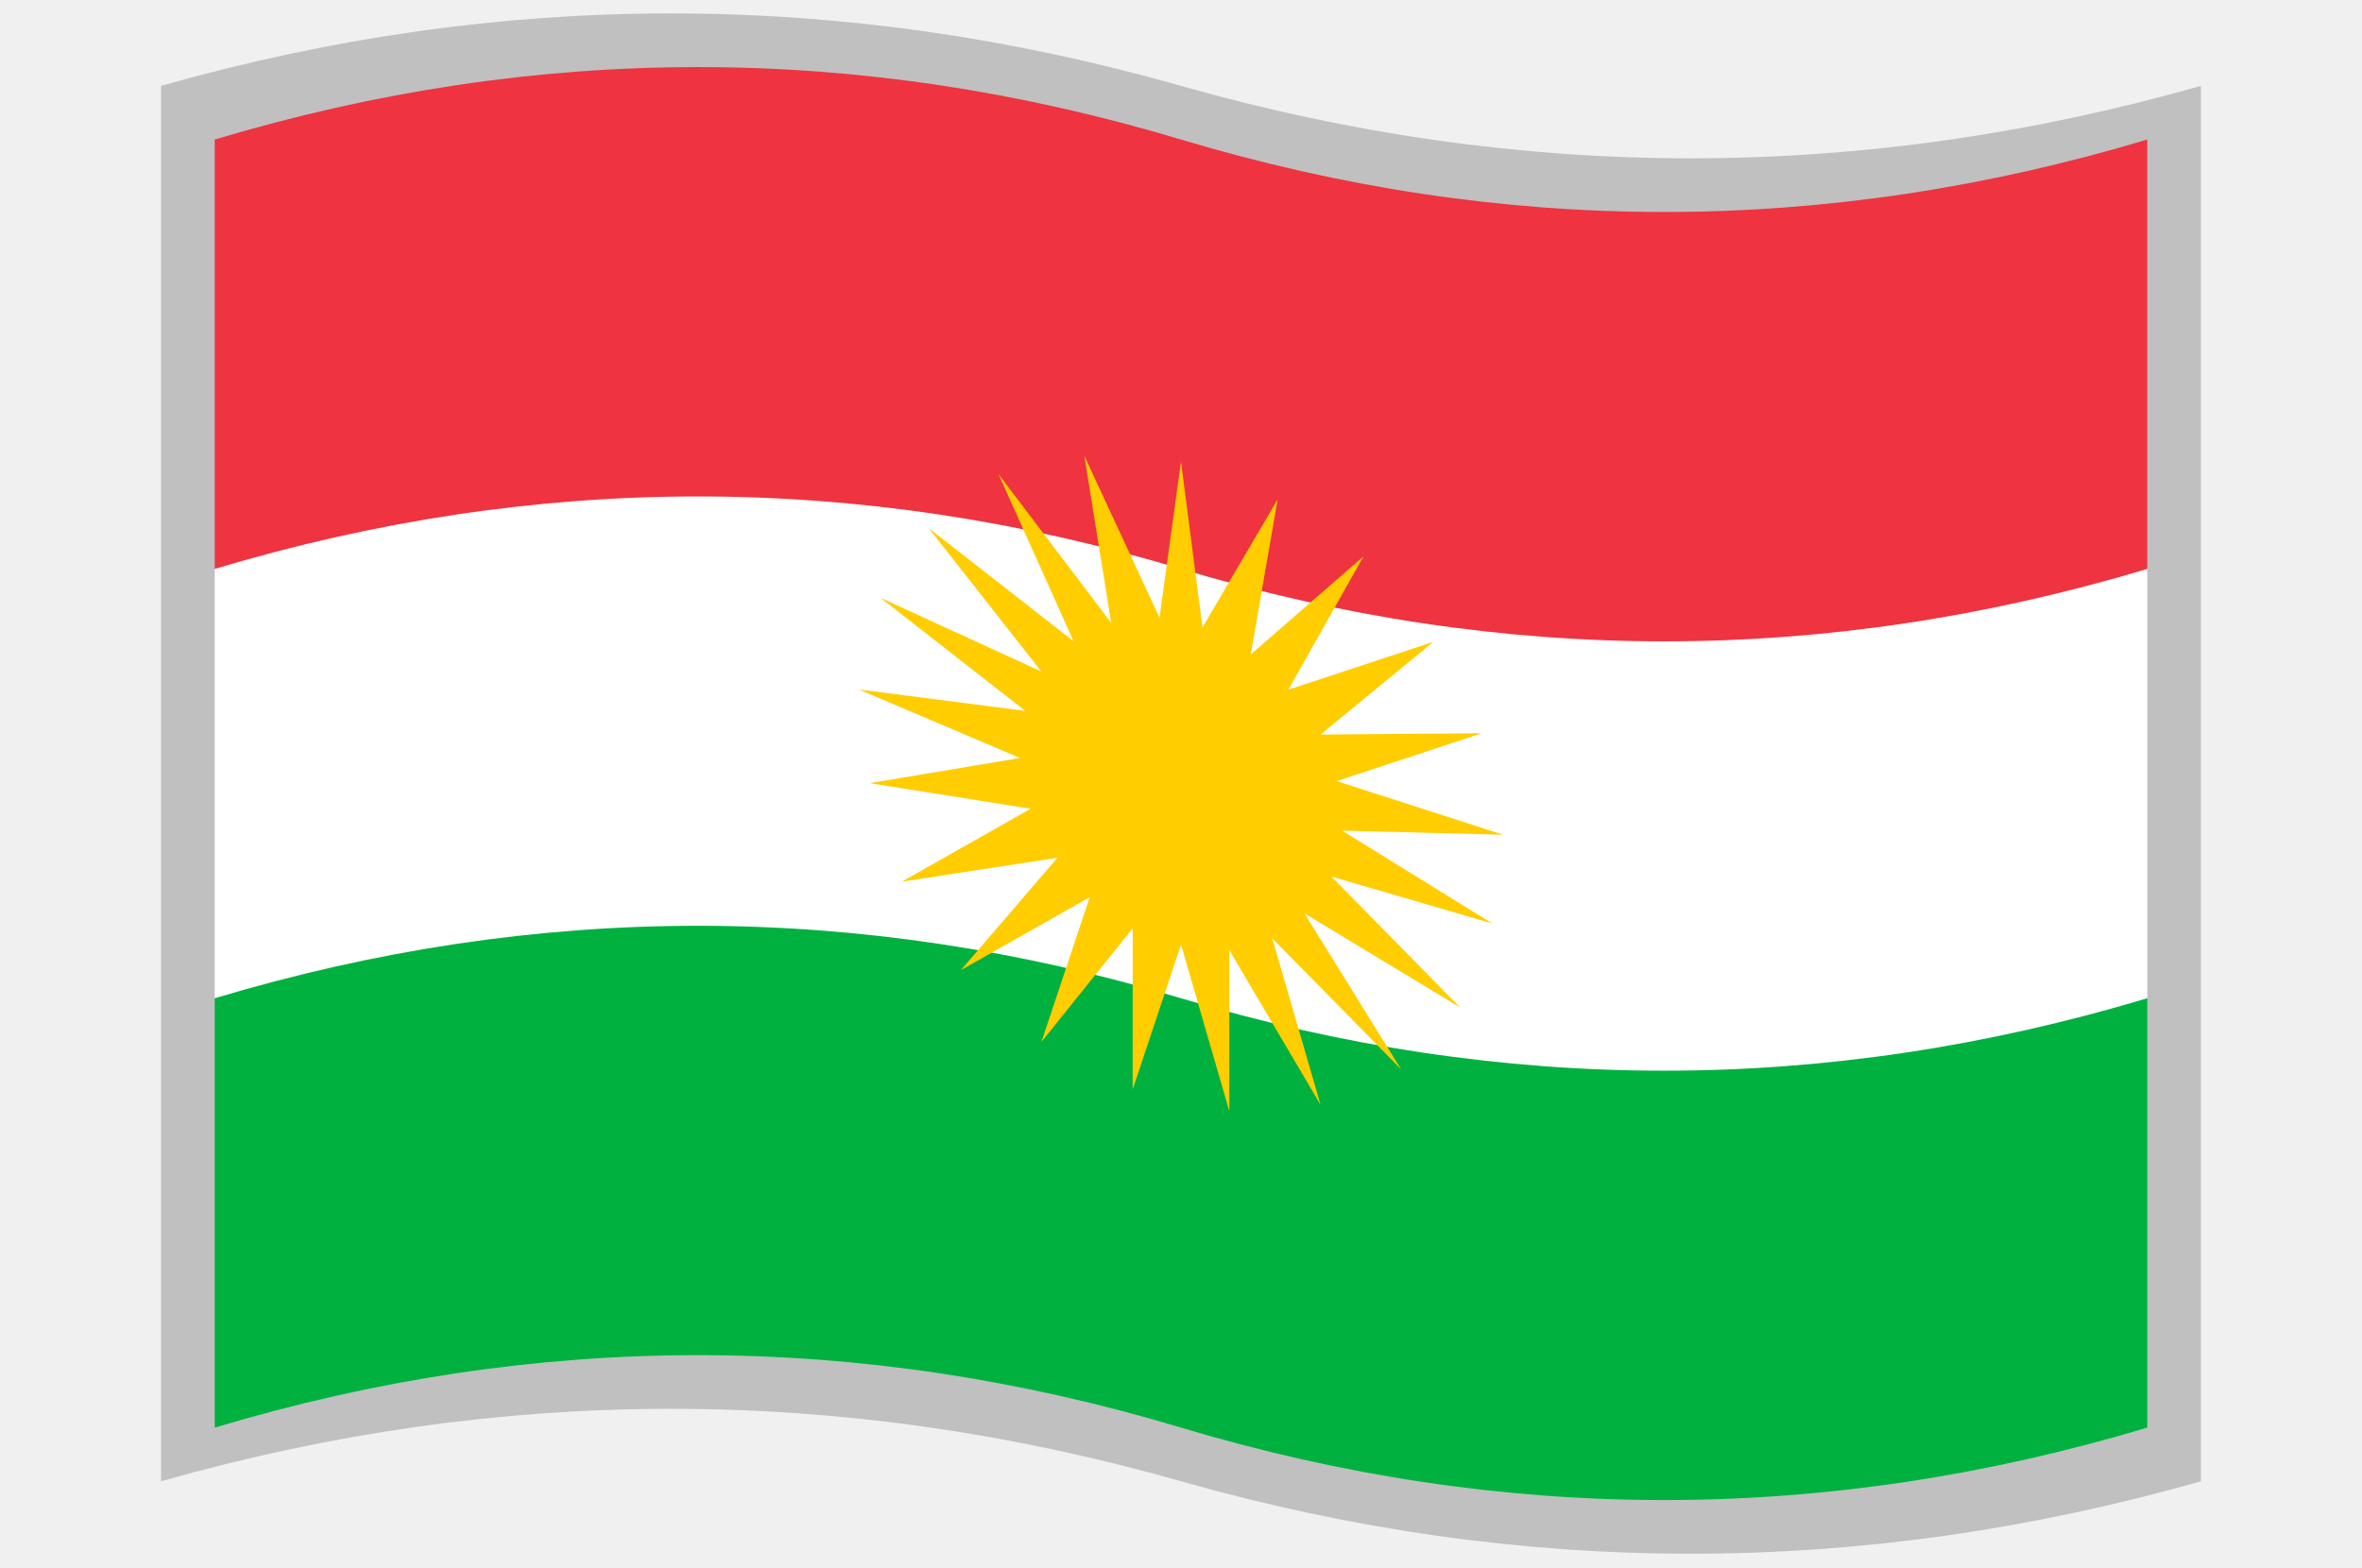
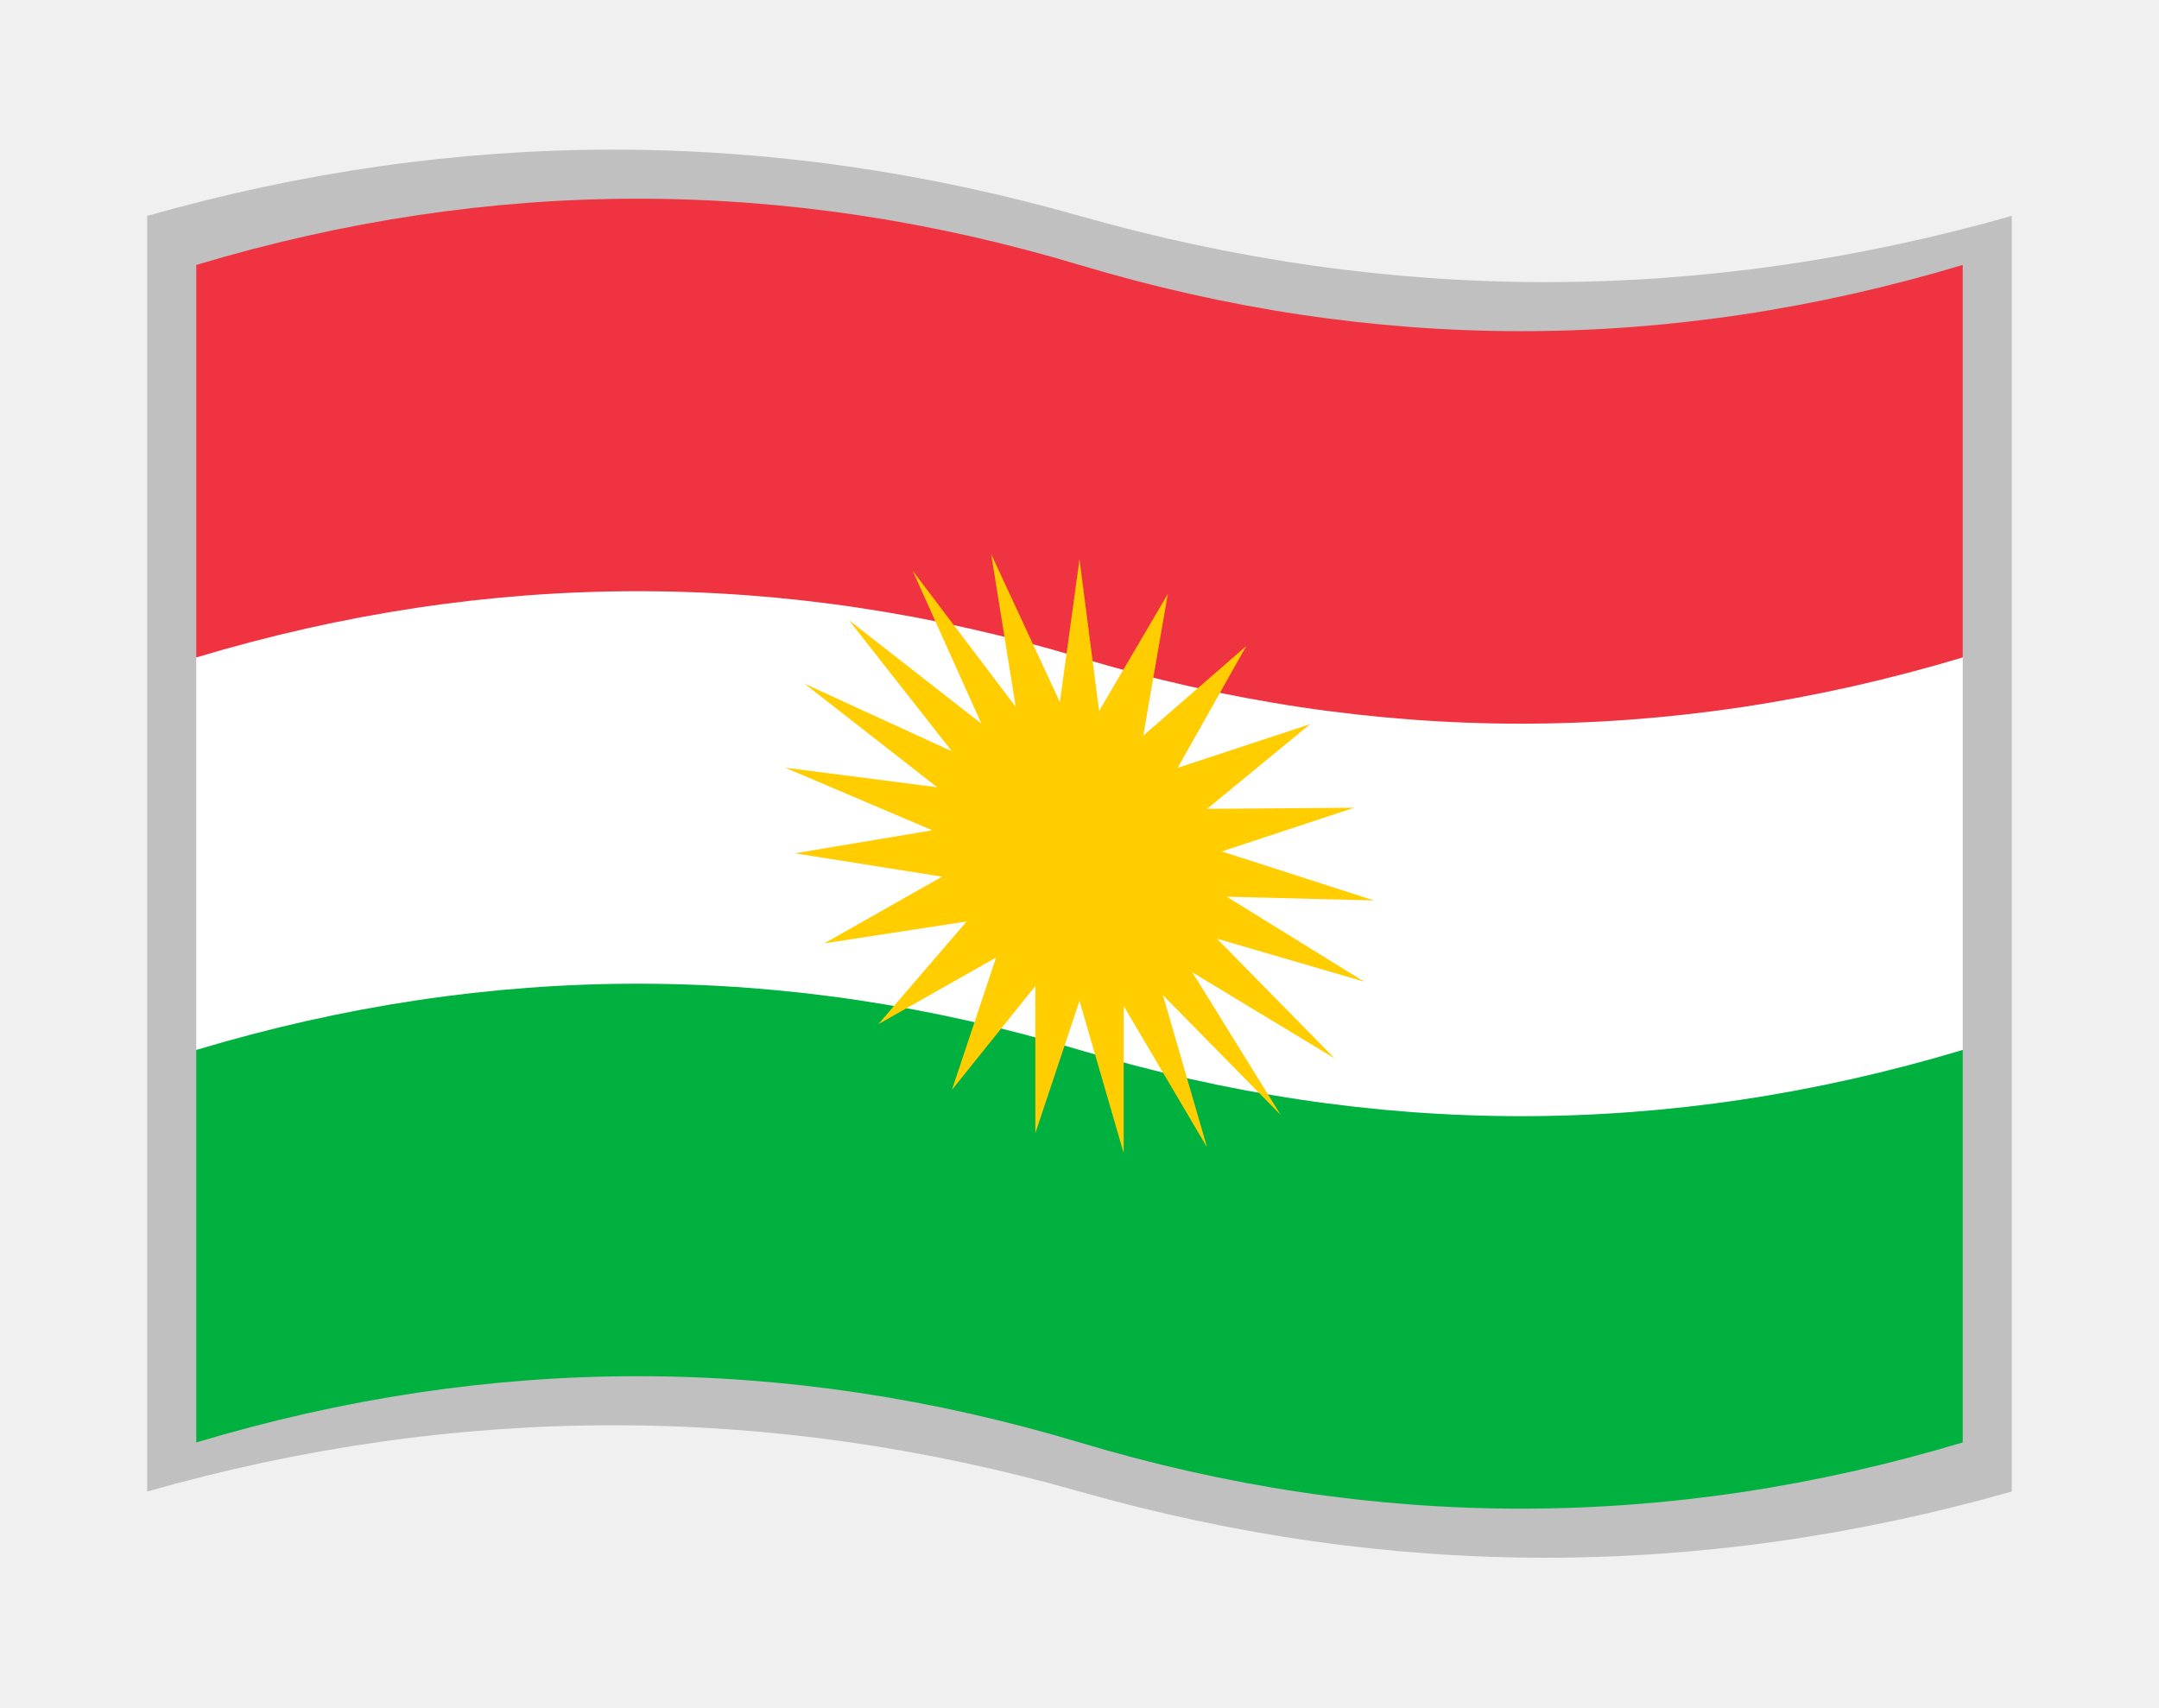
- <svg xmlns="http://www.w3.org/2000/svg" version="1.1" viewBox="-10 -10 440 292">
-   <path fill="#c0c0c0" d="M20 6q95 -27 190 0t190 0v260q-95 27 -190 0t-190 0z" />
-   <path fill="#ef3340" d="M30  16q90 -27 180 0t180 0v80l-90 50h-180l-90 -50z" />
-   <path fill="#ffffff" d="M30  96q90 -27 180 0t180 0v80l-90 50h-180l-90 -50z" />
-   <path fill="#00B140" d="M30 176q90 -27 180 0t180 0v80q-90 27 -180 0t-180 0z" />
-   <g transform="translate(210 136) matrix(1 0.2255 0 1 0 0)">
+ <svg xmlns="http://www.w3.org/2000/svg" version="1.1" viewBox="-10 -10 440 348">
+   <path fill="#c0c0c0" d="M20 34q95 -27 190 0t190 0v260q-95 27 -190 0t-190 0z" />
+   <path fill="#ef3340" d="M30  44q90 -27 180 0t180 0v80l-90 50h-180l-90 -50z" />
+   <path fill="#ffffff" d="M30 124q90 -27 180 0t180 0v80l-90 50h-180l-90 -50z" />
+   <path fill="#00B140" d="M30 204q90 -27 180 0t180 0v80q-90 27 -180 0t-180 0z" />
+   <g transform="translate(210 164) matrix(1 0.2255 0 1 0 0)">
    <path fill="#ffcd00" d="M0 -60L4 -30L18 -57L13 -27L34 -50L20 -22L47 -37L26 -15L56 -22L29 -7L60 -4L30 2L58 13L28 11L52 30L23 19L41 44L17 25L26 54L9 29L9 59L0 30L-9 59L-9 29L-26 54L-17 25L-41 44L-23 19L-52 30L-28 11L-58 13L-30 2L-60 -4L-29 -7L-56 -22L-26 -15L-47 -37L-20 -22L-34 -50L-13 -27L-18 -57L-4 -30z" />
  </g>
</svg>
